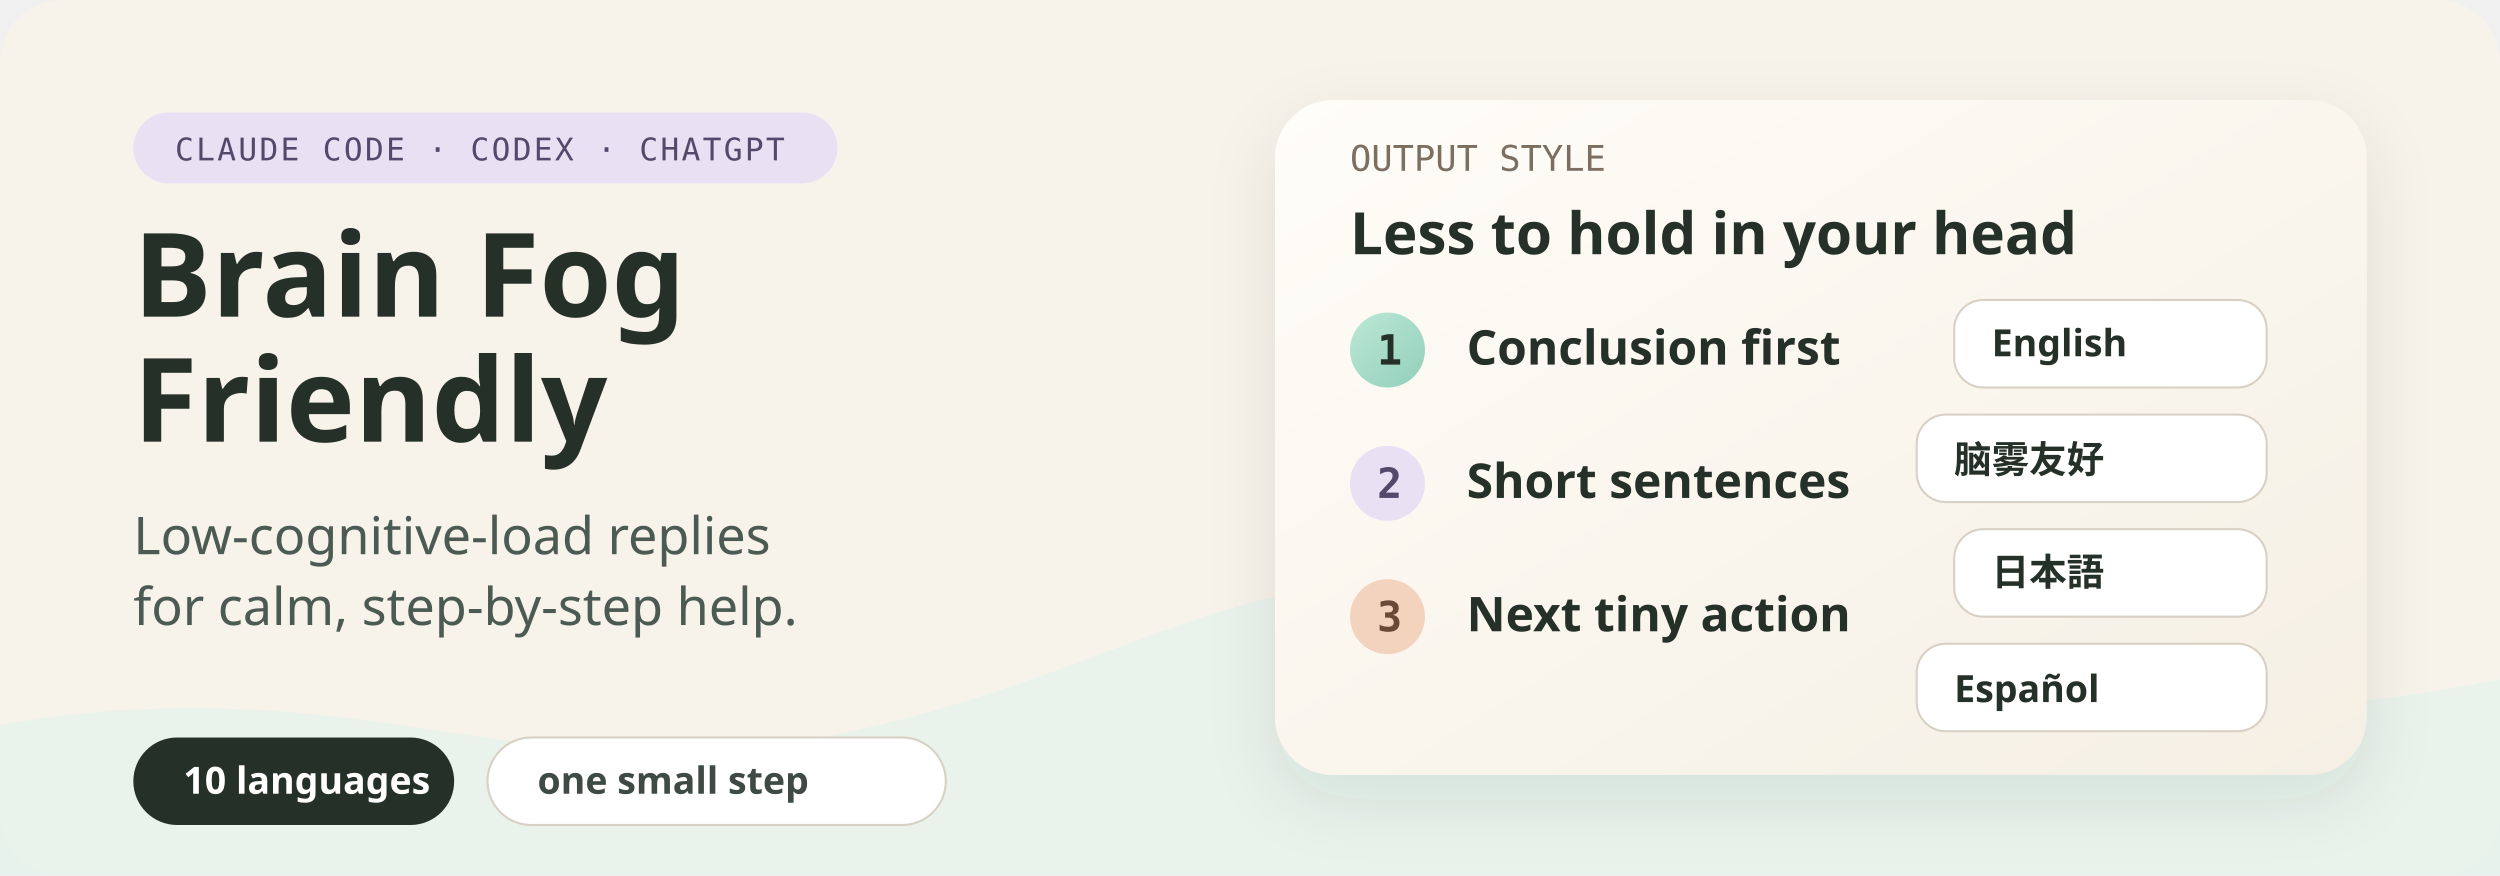
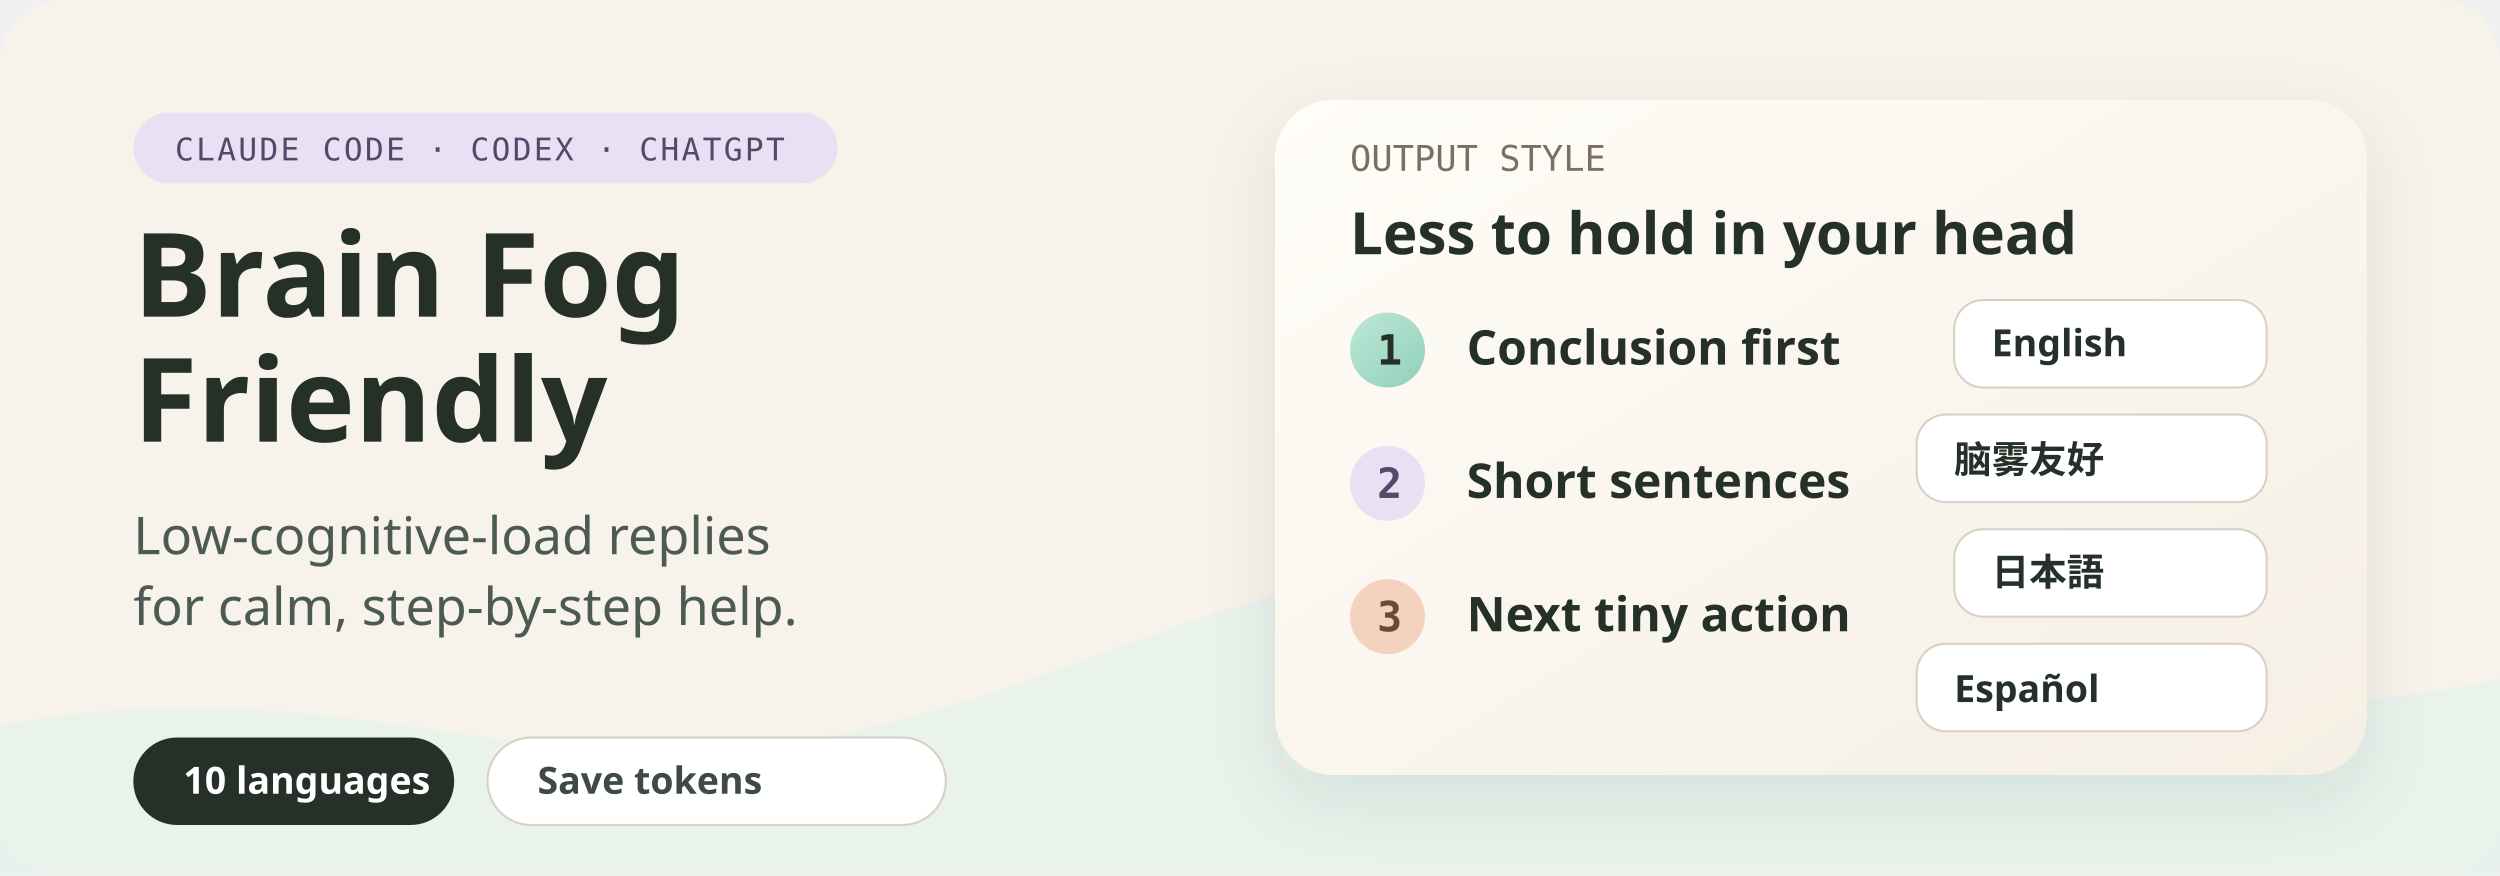
<svg xmlns="http://www.w3.org/2000/svg" width="1200" height="420" viewBox="0 0 1200 420" role="img" aria-labelledby="title desc">
  <defs>
    <linearGradient id="paper" x1="0" y1="0" x2="1" y2="1">
      <stop offset="0" stop-color="#FFFDF8" />
      <stop offset="1" stop-color="#F5EFE4" />
    </linearGradient>
    <linearGradient id="calm" x1="0" y1="0" x2="1" y2="1">
      <stop offset="0" stop-color="#BDE8D6" />
      <stop offset="1" stop-color="#91CFBB" />
    </linearGradient>
    <filter id="lift" x="-16%" y="-16%" width="132%" height="132%">
      <feDropShadow dx="0" dy="12" stdDeviation="16" flood-color="#263129" flood-opacity="0.10" />
    </filter>
  </defs>
  <rect width="1200" height="420" rx="30" fill="#F8F3EA" />
  <path d="M0 348 C170 318 252 382 394 354 C550 324 596 256 762 284 C928 314 1012 364 1200 326 L1200 420 L0 420 Z" fill="#E5F3EC" opacity="0.76" />
  <g id="title-block" transform="translate(64 54)">
    <rect x="0" y="0" width="338" height="34" rx="17" fill="#E8E1F4" />
    <text x="20" y="23" font-family="ui-monospace, SFMono-Regular, Menlo, Consolas, monospace" font-size="15" fill="#55496B" letter-spacing="1.1">CLAUDE CODE · CODEX · CHATGPT</text>
    <text x="0" y="98" font-family="-apple-system, BlinkMacSystemFont, Segoe UI, PingFang SC, Hiragino Sans, Noto Sans, Arial, sans-serif" font-size="56" font-weight="780" fill="#243028">Brain Fog</text>
    <text x="0" y="158" font-family="-apple-system, BlinkMacSystemFont, Segoe UI, PingFang SC, Hiragino Sans, Noto Sans, Arial, sans-serif" font-size="56" font-weight="780" fill="#243028">Friendly</text>
    <text x="0" y="212" font-family="-apple-system, BlinkMacSystemFont, Segoe UI, PingFang SC, Hiragino Sans, Noto Sans, Arial, sans-serif" font-size="25" font-weight="520" fill="#4B5A52">Low-cognitive-load replies</text>
    <text x="0" y="246" font-family="-apple-system, BlinkMacSystemFont, Segoe UI, PingFang SC, Hiragino Sans, Noto Sans, Arial, sans-serif" font-size="25" font-weight="520" fill="#4B5A52">for calm, step-by-step help.</text>
    <g transform="translate(0 300)">
      <rect x="0" y="0" width="154" height="42" rx="21" fill="#243028" />
      <text x="24" y="27" font-family="-apple-system, BlinkMacSystemFont, Segoe UI, PingFang SC, Hiragino Sans, Noto Sans, Arial, sans-serif" font-size="18" font-weight="690" fill="#FFFFFF">10 languages</text>
      <rect x="170" y="0" width="220" height="42" rx="21" fill="#FFFFFF" stroke="#D8D0C4" />
-       <text x="194" y="27" font-family="-apple-system, BlinkMacSystemFont, Segoe UI, PingFang SC, Hiragino Sans, Noto Sans, Arial, sans-serif" font-size="18" font-weight="650" fill="#3E4A43">one small step</text>
+       <text x="194" y="27" font-family="-apple-system, BlinkMacSystemFont, Segoe UI, PingFang SC, Hiragino Sans, Noto Sans, Arial, sans-serif" font-size="18" font-weight="650" fill="#3E4A43">Save tokens</text>
    </g>
  </g>
  <g id="calm-flow" transform="translate(612 48)">
    <rect x="0" y="0" width="524" height="324" rx="28" fill="url(#paper)" filter="url(#lift)" />
    <g transform="translate(36 34)">
      <text x="0" y="0" font-family="ui-monospace, SFMono-Regular, Menlo, Consolas, monospace" font-size="17" fill="#7B6F62">OUTPUT STYLE</text>
      <text x="0" y="40" font-family="-apple-system, BlinkMacSystemFont, Segoe UI, PingFang SC, Hiragino Sans, Noto Sans, Arial, sans-serif" font-size="28" font-weight="730" fill="#243028">Less to hold in your head</text>
    </g>
    <g transform="translate(36 102)">
      <circle cx="18" cy="18" r="18" fill="url(#calm)" />
      <text x="13" y="25" font-family="ui-monospace, SFMono-Regular, Menlo, Consolas, monospace" font-size="20" font-weight="700" fill="#243028">1</text>
      <text x="56" y="25" font-family="-apple-system, BlinkMacSystemFont, Segoe UI, PingFang SC, Hiragino Sans, Noto Sans, Arial, sans-serif" font-size="23" font-weight="650" fill="#243028">Conclusion first</text>
      <circle cx="18" cy="82" r="18" fill="#E8E1F4" />
      <text x="13" y="89" font-family="ui-monospace, SFMono-Regular, Menlo, Consolas, monospace" font-size="20" font-weight="700" fill="#55496B">2</text>
      <text x="56" y="89" font-family="-apple-system, BlinkMacSystemFont, Segoe UI, PingFang SC, Hiragino Sans, Noto Sans, Arial, sans-serif" font-size="23" font-weight="650" fill="#243028">Short sentences</text>
      <circle cx="18" cy="146" r="18" fill="#F3D3BE" />
      <text x="13" y="153" font-family="ui-monospace, SFMono-Regular, Menlo, Consolas, monospace" font-size="20" font-weight="700" fill="#6B4938">3</text>
      <text x="56" y="153" font-family="-apple-system, BlinkMacSystemFont, Segoe UI, PingFang SC, Hiragino Sans, Noto Sans, Arial, sans-serif" font-size="23" font-weight="650" fill="#243028">Next tiny action</text>
    </g>
    <g transform="translate(326 96)">
      <rect x="0" y="0" width="150" height="42" rx="14" fill="#FFFFFF" stroke="#D8D0C4" />
      <text x="18" y="27" font-family="-apple-system, BlinkMacSystemFont, Segoe UI, PingFang SC, Hiragino Sans, Noto Sans, Arial, sans-serif" font-size="18" font-weight="680" fill="#243028">English</text>
      <rect x="-18" y="55" width="168" height="42" rx="14" fill="#FFFFFF" stroke="#D8D0C4" />
      <text x="0" y="83" font-family="-apple-system, BlinkMacSystemFont, Segoe UI, PingFang SC, Hiragino Sans, Noto Sans, Arial, sans-serif" font-size="18" font-weight="680" fill="#243028">脑雾友好</text>
      <rect x="0" y="110" width="150" height="42" rx="14" fill="#FFFFFF" stroke="#D8D0C4" />
      <text x="18" y="137" font-family="-apple-system, BlinkMacSystemFont, Segoe UI, PingFang SC, Hiragino Sans, Noto Sans, Arial, sans-serif" font-size="18" font-weight="680" fill="#243028">日本語</text>
      <rect x="-18" y="165" width="168" height="42" rx="14" fill="#FFFFFF" stroke="#D8D0C4" />
      <text x="0" y="193" font-family="-apple-system, BlinkMacSystemFont, Segoe UI, PingFang SC, Hiragino Sans, Noto Sans, Arial, sans-serif" font-size="18" font-weight="680" fill="#243028">Español</text>
    </g>
  </g>
</svg>
